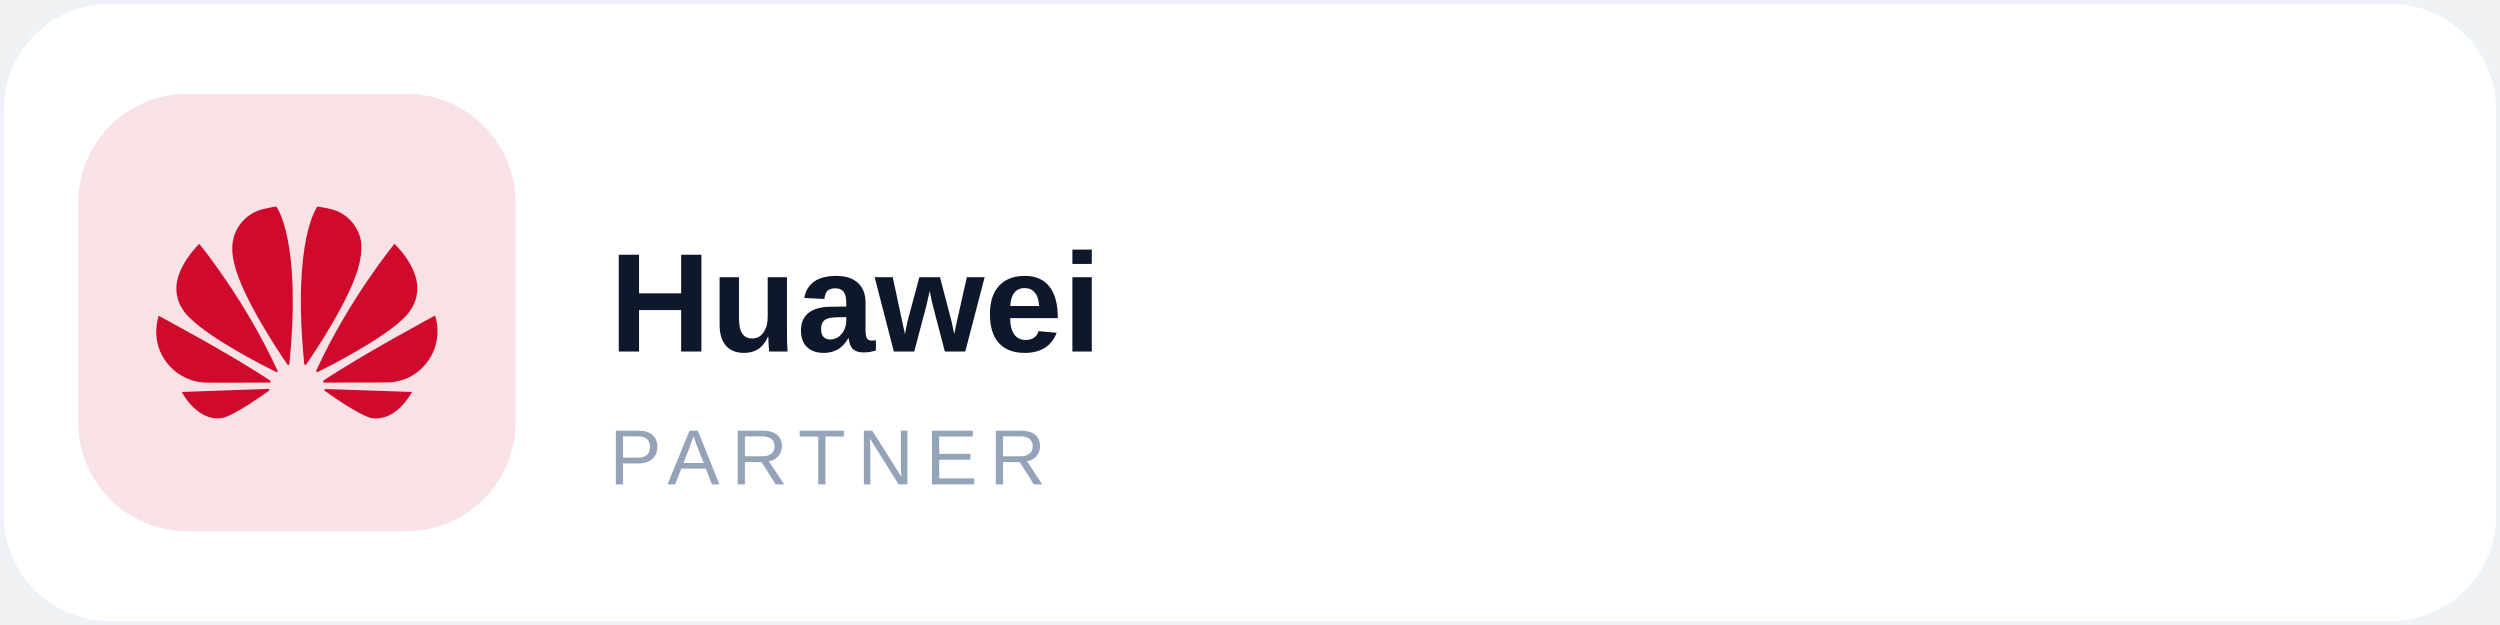
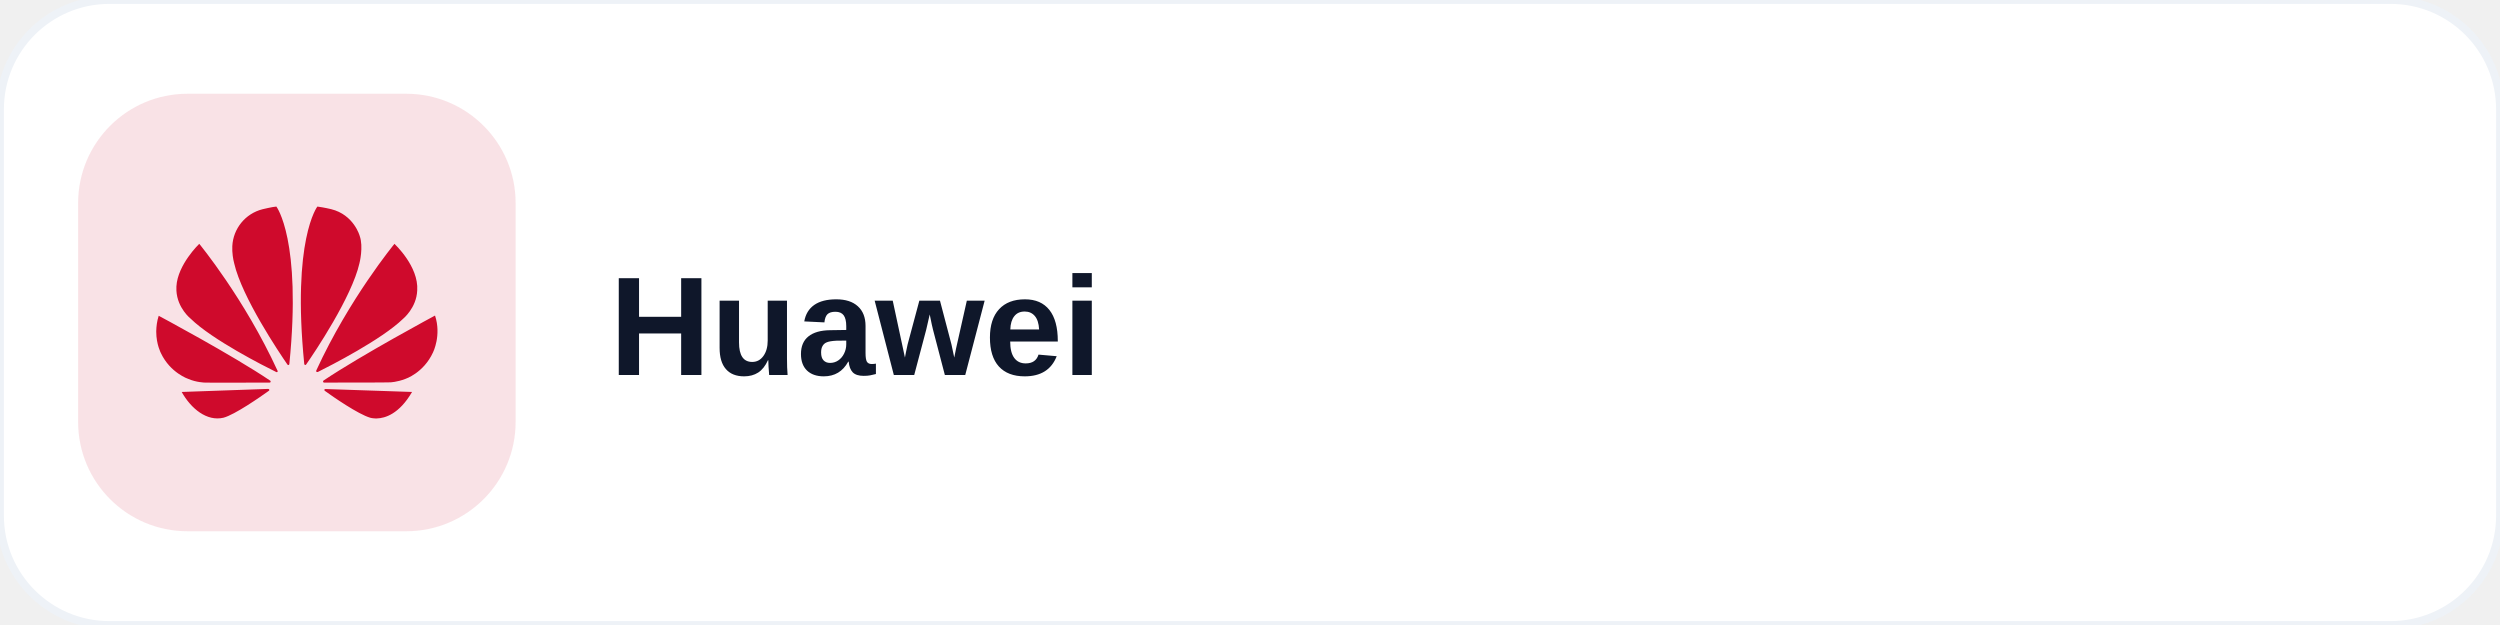
<svg xmlns="http://www.w3.org/2000/svg" viewBox="0 0 320 80" role="img" aria-label="Huawei">
  <rect width="320" height="80" rx="14" fill="#FFFFFF" stroke="#EEF2F7" />
  <rect x="10" y="12" width="56" height="56" rx="14" fill="#CF0A2C" fill-opacity="0.12" />
  <g transform="translate(20,22) scale(1.5)">
    <path fill="#CF0A2C" d="M3.67 6.14S1.82 7.91 1.72 9.78v.35c.08 1.51 1.22 2.4 1.22 2.4 1.83 1.79 6.26 4.04 7.3 4.55 0 0 .06.03.1-.01l.02-.04v-.04C7.52 10.8 3.67 6.14 3.67 6.14zM9.65 18.6c-.02-.08-.1-.08-.1-.08l-7.38.26c.8 1.43 2.15 2.53 3.56 2.2.96-.25 3.16-1.78 3.88-2.3.06-.05.04-.09.04-.09zm.08-.78C6.49 15.63.21 12.28.21 12.28c-.15.46-.2.9-.21 1.3v.07c0 1.07.4 1.82.4 1.82.8 1.69 2.34 2.2 2.34 2.2.7.3 1.4.31 1.4.31.12.02 4.4 0 5.54 0 .05 0 .08-.05.08-.05v-.06c0-.03-.03-.05-.03-.05zM9.06 3.19a3.42 3.42 0 00-2.57 3.15v.41c.03.6.16 1.05.16 1.05.66 2.9 3.86 7.65 4.55 8.65.05.05.1.03.1.03a.1.1 0 00.06-.1c1.06-10.6-1.11-13.42-1.11-13.42-.32.02-1.19.23-1.19.23zm8.299 2.27s-.49-1.8-2.44-2.28c0 0-.57-.14-1.17-.22 0 0-2.18 2.81-1.12 13.43.01.07.06.08.06.08.07.03.1-.03.1-.03.72-1.03 3.9-5.76 4.55-8.64 0 0 .36-1.4.02-2.34zm-2.92 13.07s-.07 0-.09.05c0 0-.01.07.03.1.7.51 2.85 2 3.88 2.3 0 0 .16.05.43.06h.14c.69-.02 1.9-.37 3-2.26l-7.4-.25zm7.83-8.41c.14-2.06-1.94-3.97-1.94-3.98 0 0-3.85 4.66-6.67 10.8 0 0-.03.08.02.13l.04.01h.06c1.06-.53 5.46-2.77 7.28-4.54 0 0 1.15-.93 1.21-2.42zm1.52 2.14s-6.28 3.37-9.52 5.55c0 0-.05.04-.03.11 0 0 .03.06.07.06 1.16 0 5.56 0 5.67-.02 0 0 .57-.02 1.27-.29 0 0 1.56-.5 2.37-2.27 0 0 .73-1.45.17-3.14z" />
  </g>
-   <text x="78" y="45" font-family="Arial, Helvetica, sans-serif" font-size="18" font-weight="700" fill="#0F172A">Huawei</text>
-   <text x="78" y="62" font-family="Arial, Helvetica, sans-serif" font-size="10" letter-spacing="1.5" fill="#94A3B8">PARTNER</text>
+   <text x="78" y="48" font-family="Arial, Helvetica, sans-serif" font-size="18" font-weight="700" fill="#0F172A">Huawei</text>
</svg>
